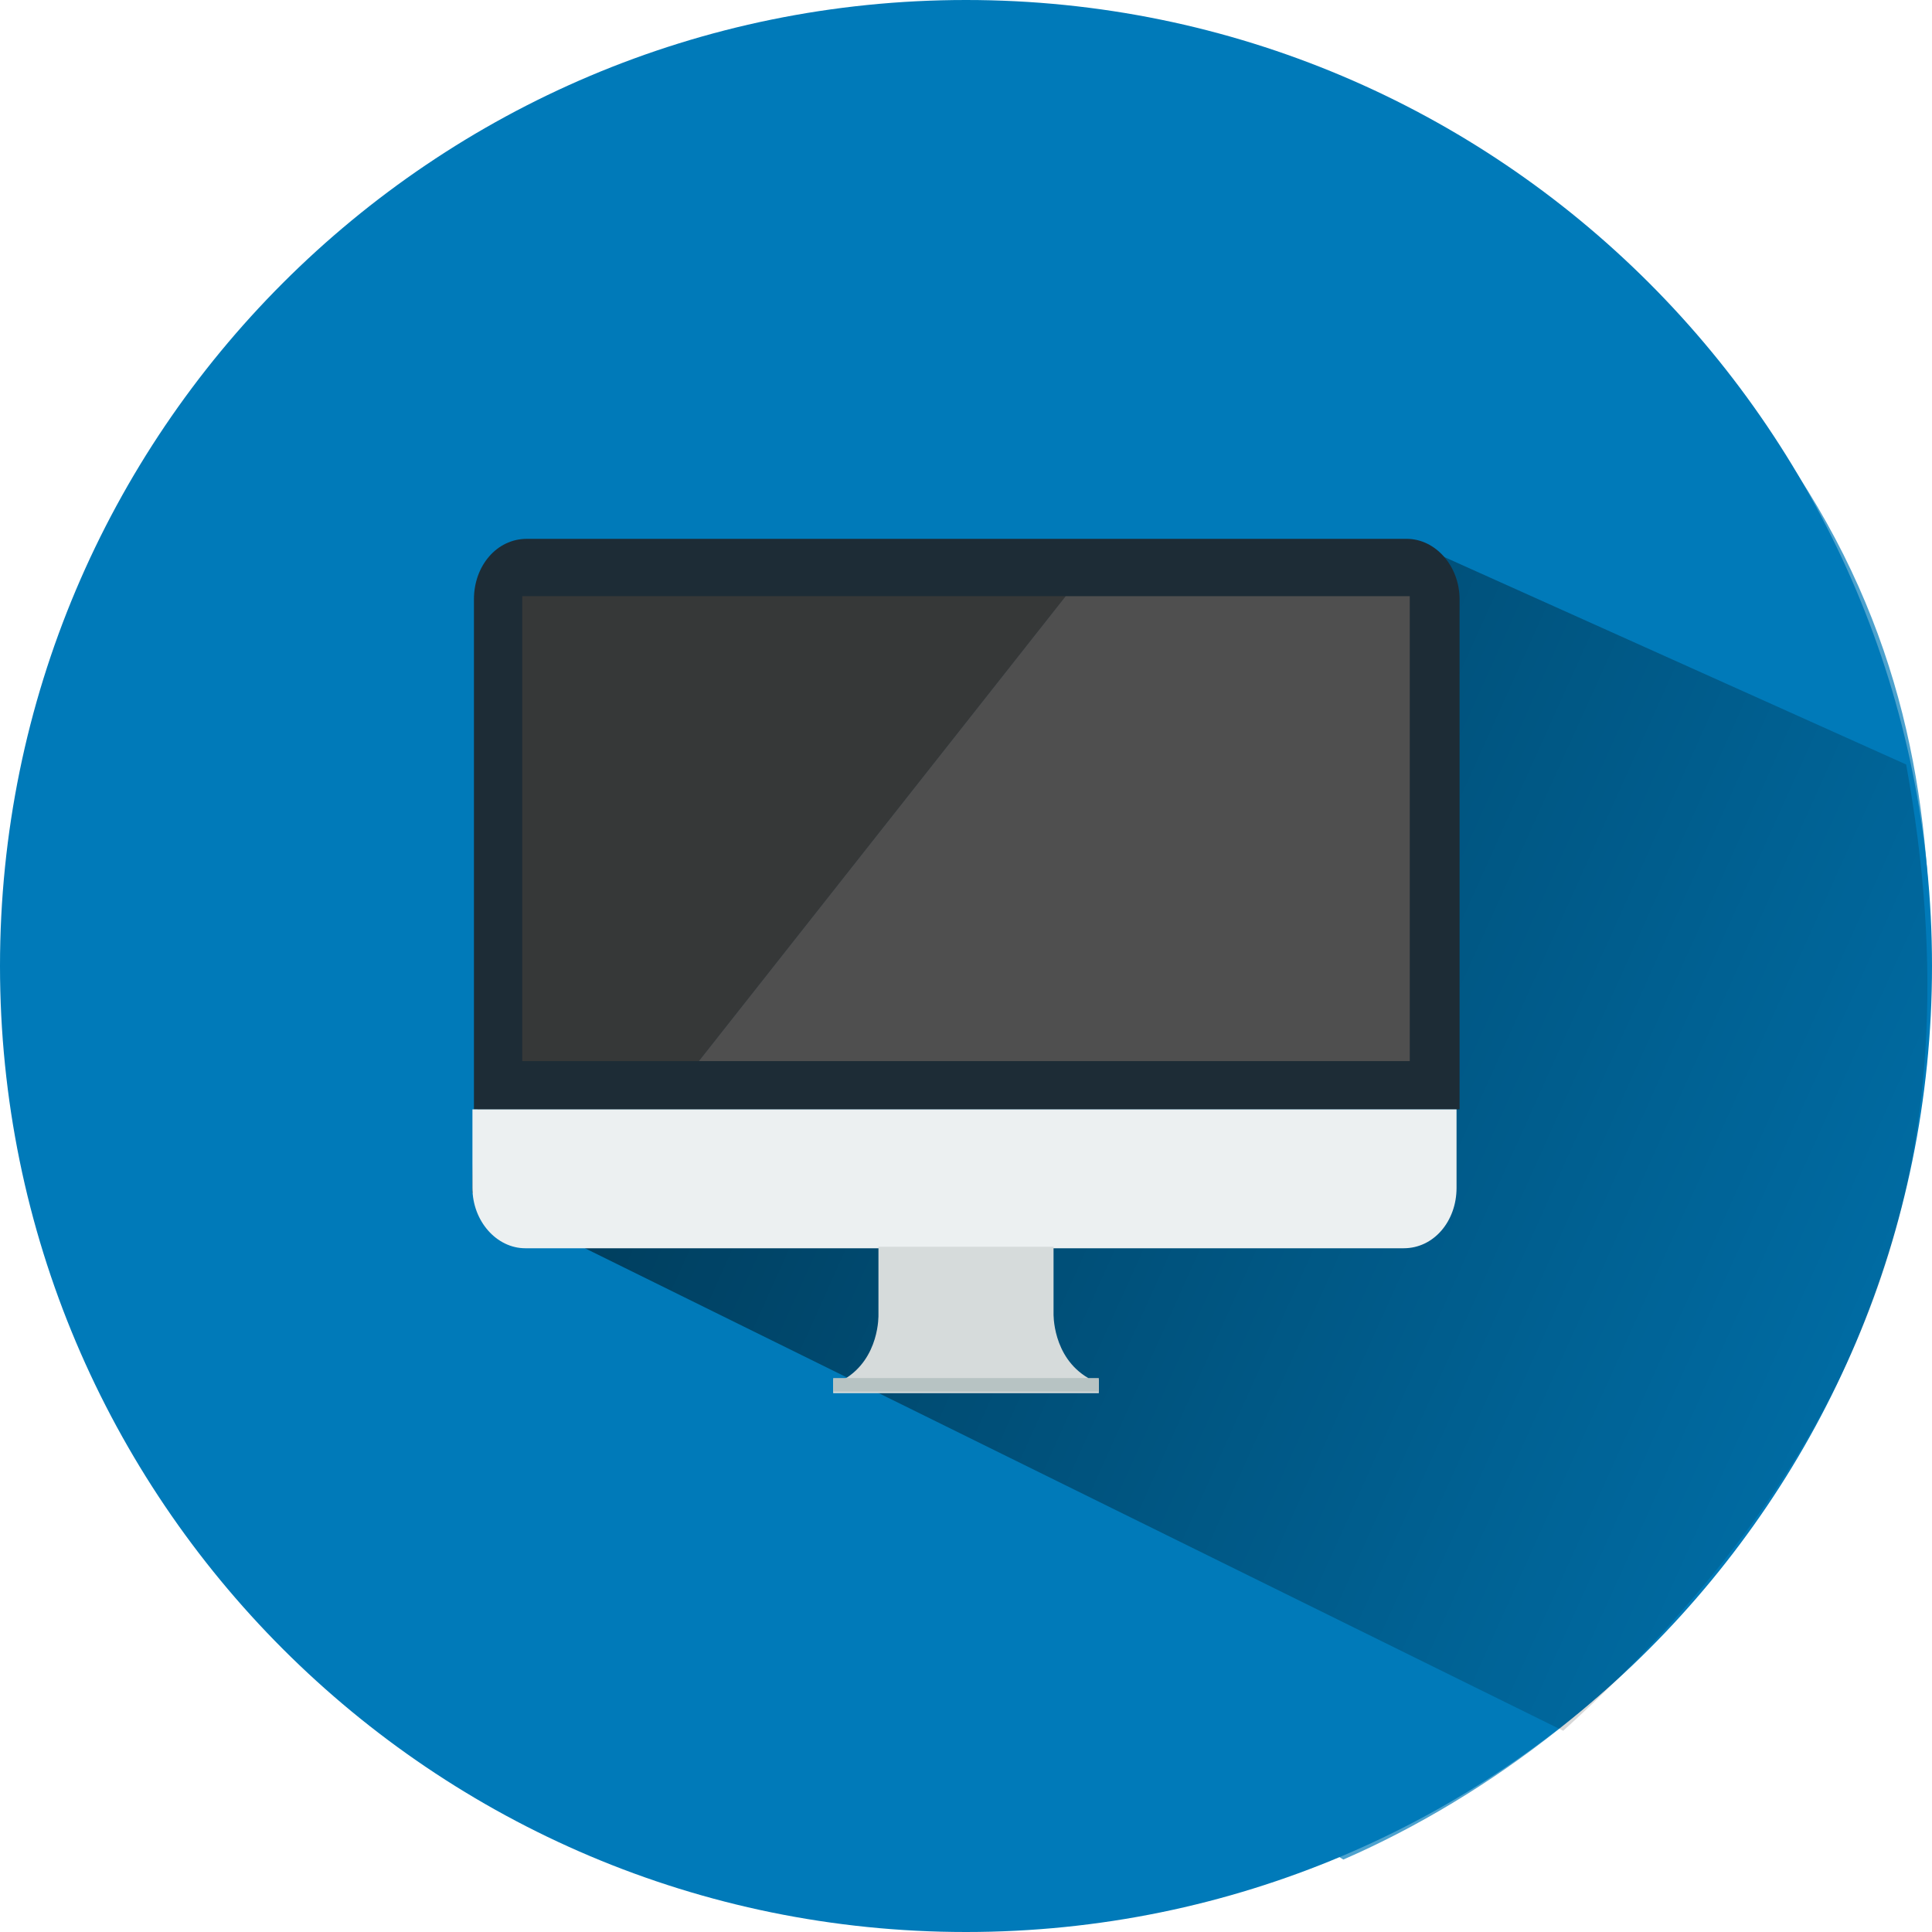
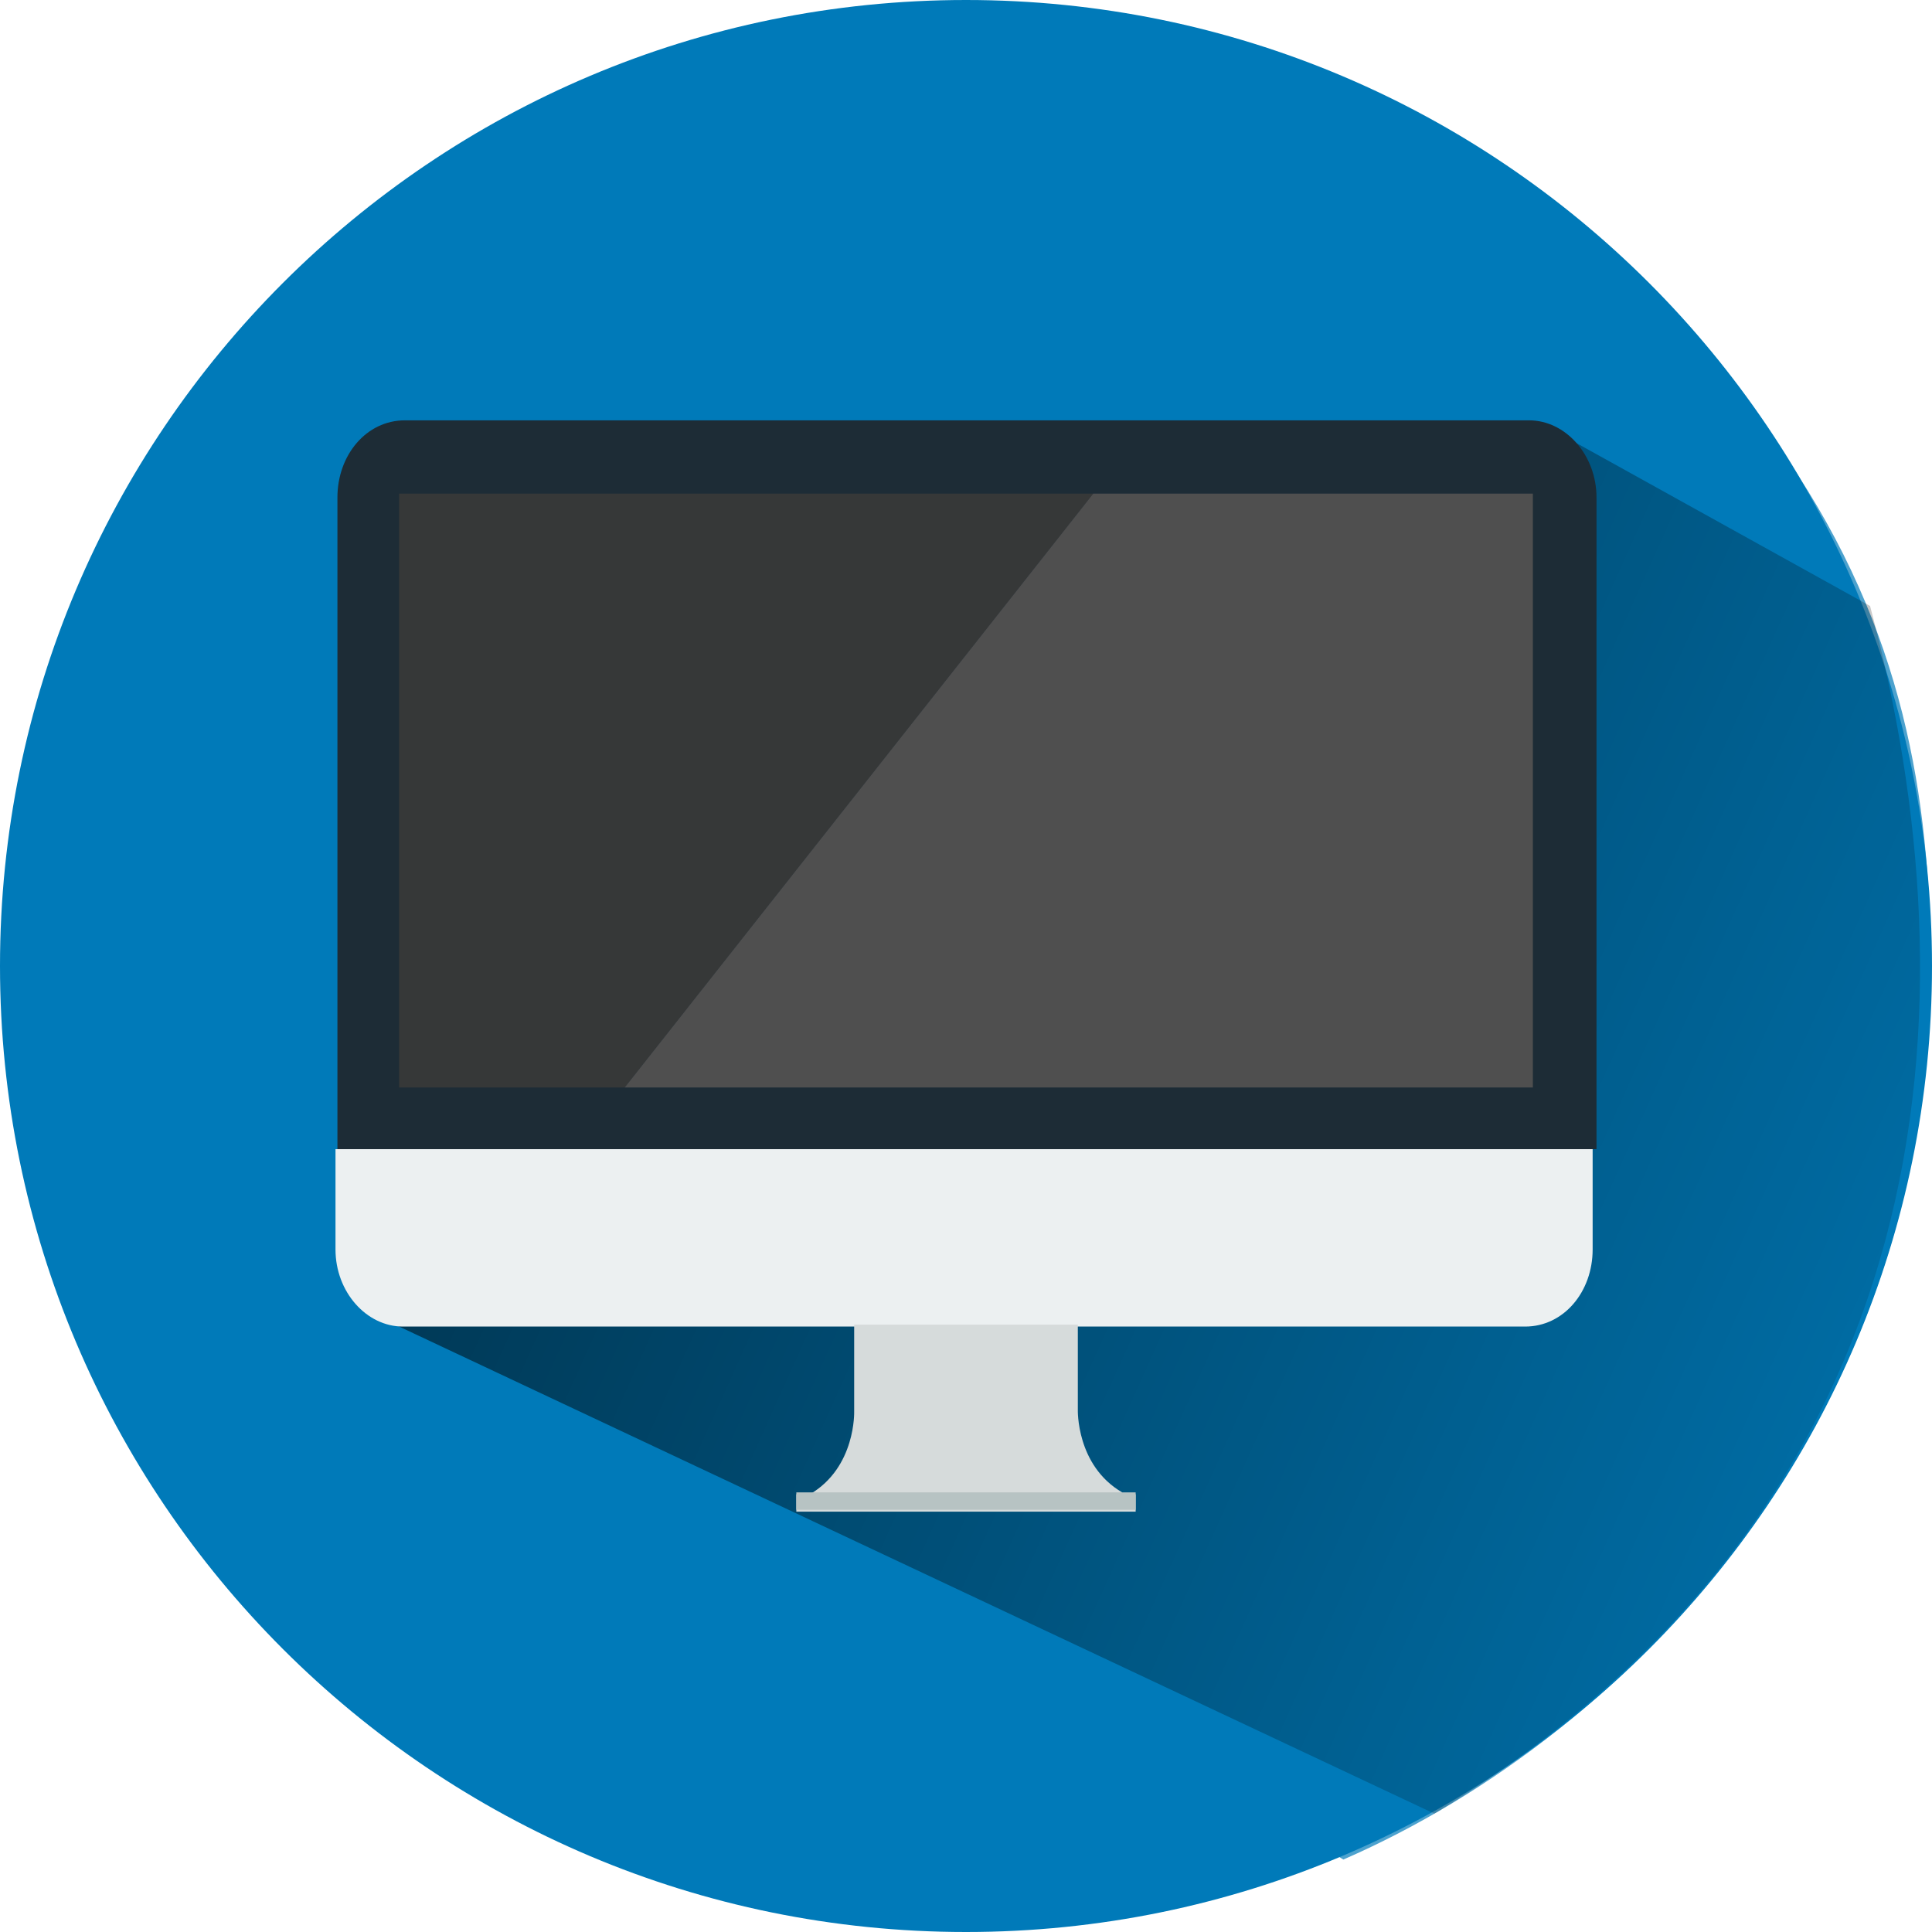
<svg xmlns="http://www.w3.org/2000/svg" xmlns:xlink="http://www.w3.org/1999/xlink" version="1.1" id="Calque_3" x="0px" y="0px" viewBox="0 0 128 128" xml:space="preserve" width="128" height="128">
  <defs id="defs127">
    <linearGradient id="SVGID_2_" gradientUnits="userSpaceOnUse" x1="31.352" y1="81.148" x2="127.96" y2="81.148">
      <stop offset="0" style="stop-color:#000000;stop-opacity:0.526" id="stop22" />
      <stop offset="1" style="stop-color:#000000;stop-opacity:0.112" id="stop24" />
    </linearGradient>
    <linearGradient xlink:href="#SVGID_2_" id="linearGradient2489" x1="41.383" y1="56.517" x2="123.76" y2="93.653" gradientUnits="userSpaceOnUse" />
  </defs>
  <style type="text/css" id="style2">
	.st0{fill:#EC9D40;}
	.st1{fill:#C9802A;}
	.st2{fill:#666666;}
	.st3{fill:#FBB03B;stroke:#998675;stroke-miterlimit:10;}
	.st4{fill:#C7B299;stroke:#F6ECCB;stroke-miterlimit:10;}
	.st5{fill:#1D2C36;}
	.st6{fill:#ECF0F1;}
	.st7{fill:#D6DBDB;}
	.st8{fill:#B7C3C3;}
	.st9{fill:#363838;}
	.st10{fill:#4F4F4F;}
</style>
  <g id="g122">
    <path class="st1" d="m 127.9,64 c 0,-11.1 -1.8,-22.3 -9.5,-33.6 l -26.2,-15.9 -9.7,14.2 6.6,2.4 v 5.3 L 74.5,35.8 73.8,44.2 32.9,88.4 89,123.2 c 19.5,-8.5 39,-29.6 38.9,-59.2 z" id="path10" style="fill:#007ab9;fill-opacity:0.698" />
    <circle class="st0" cx="64" cy="64" id="circle4" style="fill:#007ab9;fill-opacity:1" r="64" />
    <g id="g8">
      <path class="st0" d="M 57.6,127.8" id="path6" />
    </g>
-     <path class="st4" d="M 103.574,115.532 C 123.354,97.547 131.164,78.208 126.292,51.513 L 94.966,37.441 C 46.782,37.562 31.483,56.872 31.284,79.875 Z" id="path27" style="fill:url(#linearGradient2489);fill-opacity:1;stroke:none" transform="translate(-0.0046629,-0.8633865)" />
-     <g id="g120" transform="translate(0,-5.4)">
-       <g id="g118">
-         <g id="g110">
-           <g id="g104">
-             <path class="st5" d="m 96.7,45.1 c 0,-2.2 -1.6,-4 -3.5,-4 H 34.9 c -2,0 -3.5,1.8 -3.5,4 v 33.8 h 65.3 z" id="path100" />
-             <path class="st6" d="m 31.3,78.9 v 5.2 c 0,2.2 1.6,4 3.5,4 H 93 c 2,0 3.5,-1.8 3.5,-4 v -5.2 z" id="path102" />
+     <path class="st4" d="M 95.037,121.023 C 129.188,100.311 130.896,67.25 123.901,41.009 L 104.117,30.035 C 55.932,30.156 24.434,64.706 24.234,87.709 Z" id="path27" style="fill:url(#linearGradient2489);fill-opacity:1;stroke:none" transform="translate(-0.0046629,-0.8633865)" />
+     <g id="g120" transform="matrix(1.277443,0,0,1.277443,-17.75637,-24.65457)" style="stroke-width:0.783">
+       <g id="g118" style="stroke-width:0.783">
+         <g id="g110" style="stroke-width:0.783">
+           <g id="g104" style="stroke-width:0.783">
+             <path class="st5" d="m 96.7,45.1 c 0,-2.2 -1.6,-4 -3.5,-4 H 34.9 c -2,0 -3.5,1.8 -3.5,4 v 33.8 h 65.3 z" id="path100" style="stroke-width:0.783" />
+             <path class="st6" d="m 31.3,78.9 v 5.2 c 0,2.2 1.6,4 3.5,4 H 93 c 2,0 3.5,-1.8 3.5,-4 v -5.2 z" id="path102" style="stroke-width:0.783" />
          </g>
-           <path class="st7" d="M 72.1,96.7 C 69.7,95.3 69.8,92.4 69.8,92.4 V 88 H 64 58.2 v 4.5 c 0,0 0.1,2.9 -2.3,4.3 h -0.7 v 0.9 h 8.8 8.8 v -0.9 h -0.7 z" id="path106" />
-           <rect x="55.2" y="96.7" class="st8" width="17.6" height="0.9" id="rect108" />
+           <path class="st7" d="M 72.1,96.7 C 69.7,95.3 69.8,92.4 69.8,92.4 V 88 H 64 58.2 v 4.5 c 0,0 0.1,2.9 -2.3,4.3 h -0.7 v 0.9 h 8.8 8.8 v -0.9 h -0.7 z" id="path106" style="stroke-width:0.783" />
+           <rect x="55.2" y="96.7" class="st8" width="17.6" height="0.9" id="rect108" style="stroke-width:0.783" />
        </g>
-         <g id="g116">
-           <polygon class="st9" points="34.6,44.9 34.6,75.7 46.3,75.7 70.6,44.9 " id="polygon112" />
-           <polygon class="st10" points="93.4,44.9 70.6,44.9 46.3,75.7 93.4,75.7 " id="polygon114" />
+         <g id="g116" style="stroke-width:0.783">
+           <polygon class="st9" points="34.6,75.7 46.3,75.7 70.6,44.9 34.6,44.9 " id="polygon112" style="stroke-width:0.783" />
+           <polygon class="st10" points="70.6,44.9 46.3,75.7 93.4,75.7 93.4,44.9 " id="polygon114" style="stroke-width:0.783" />
        </g>
      </g>
    </g>
  </g>
</svg>
